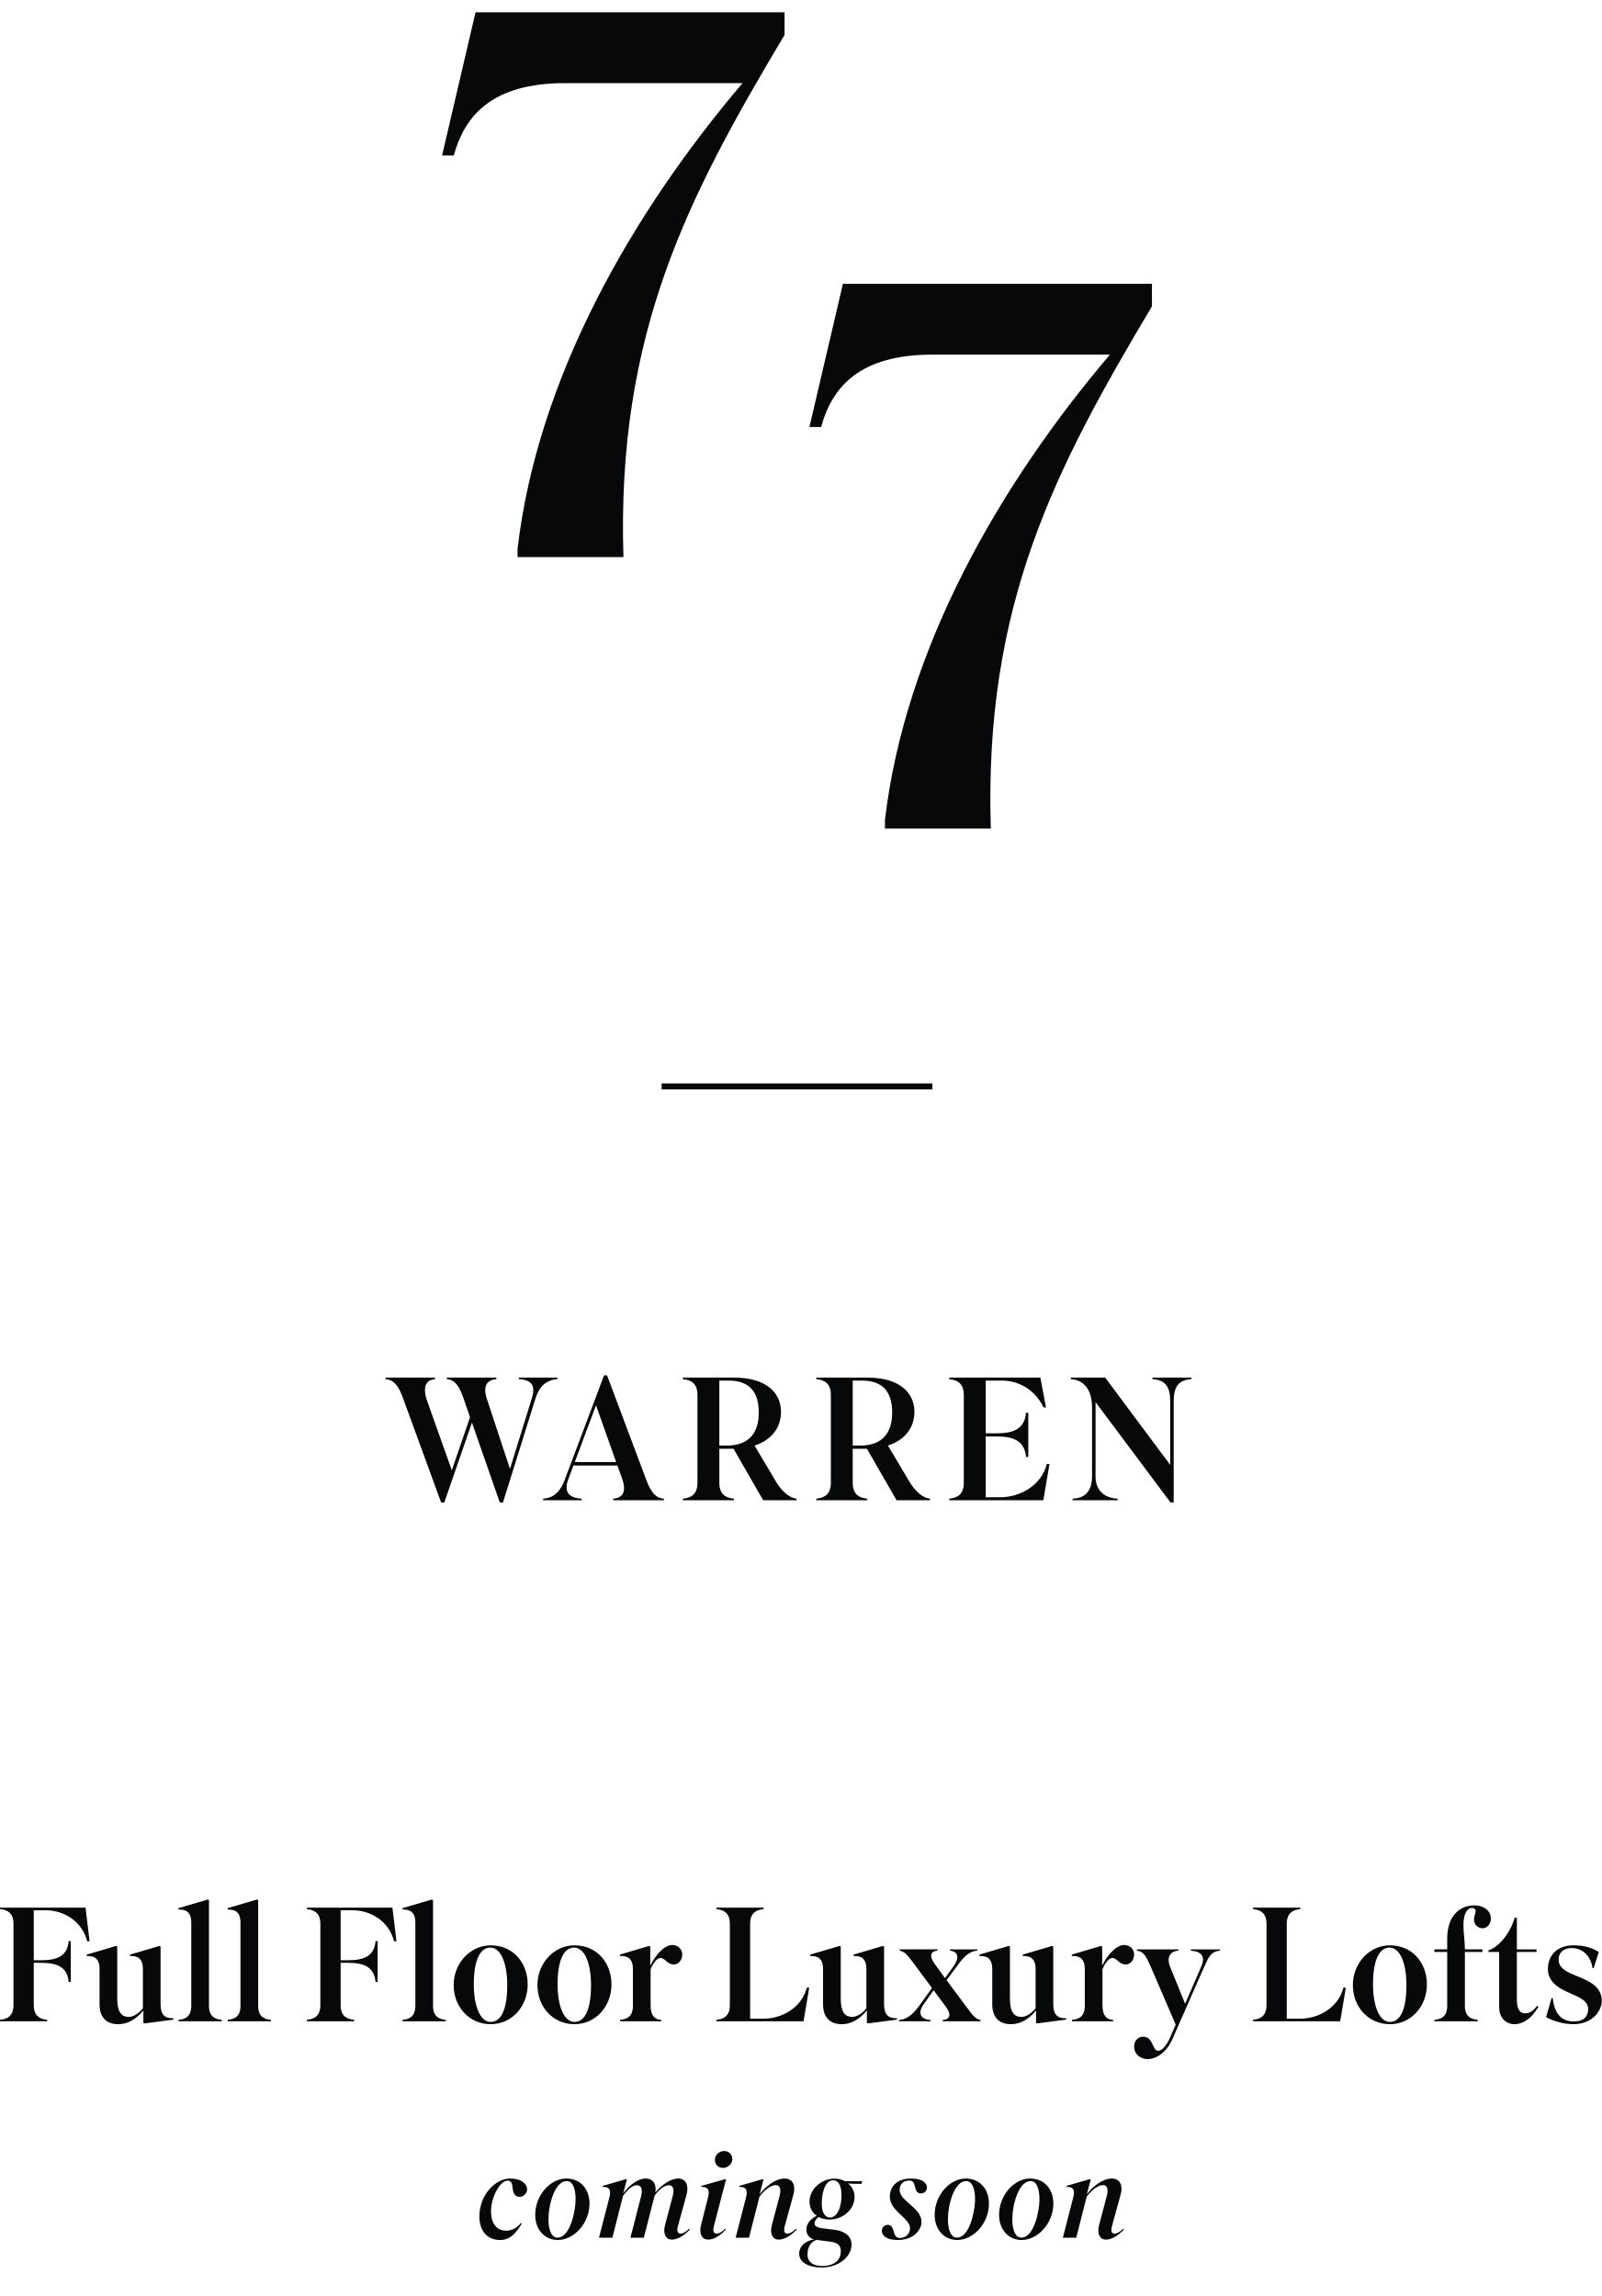
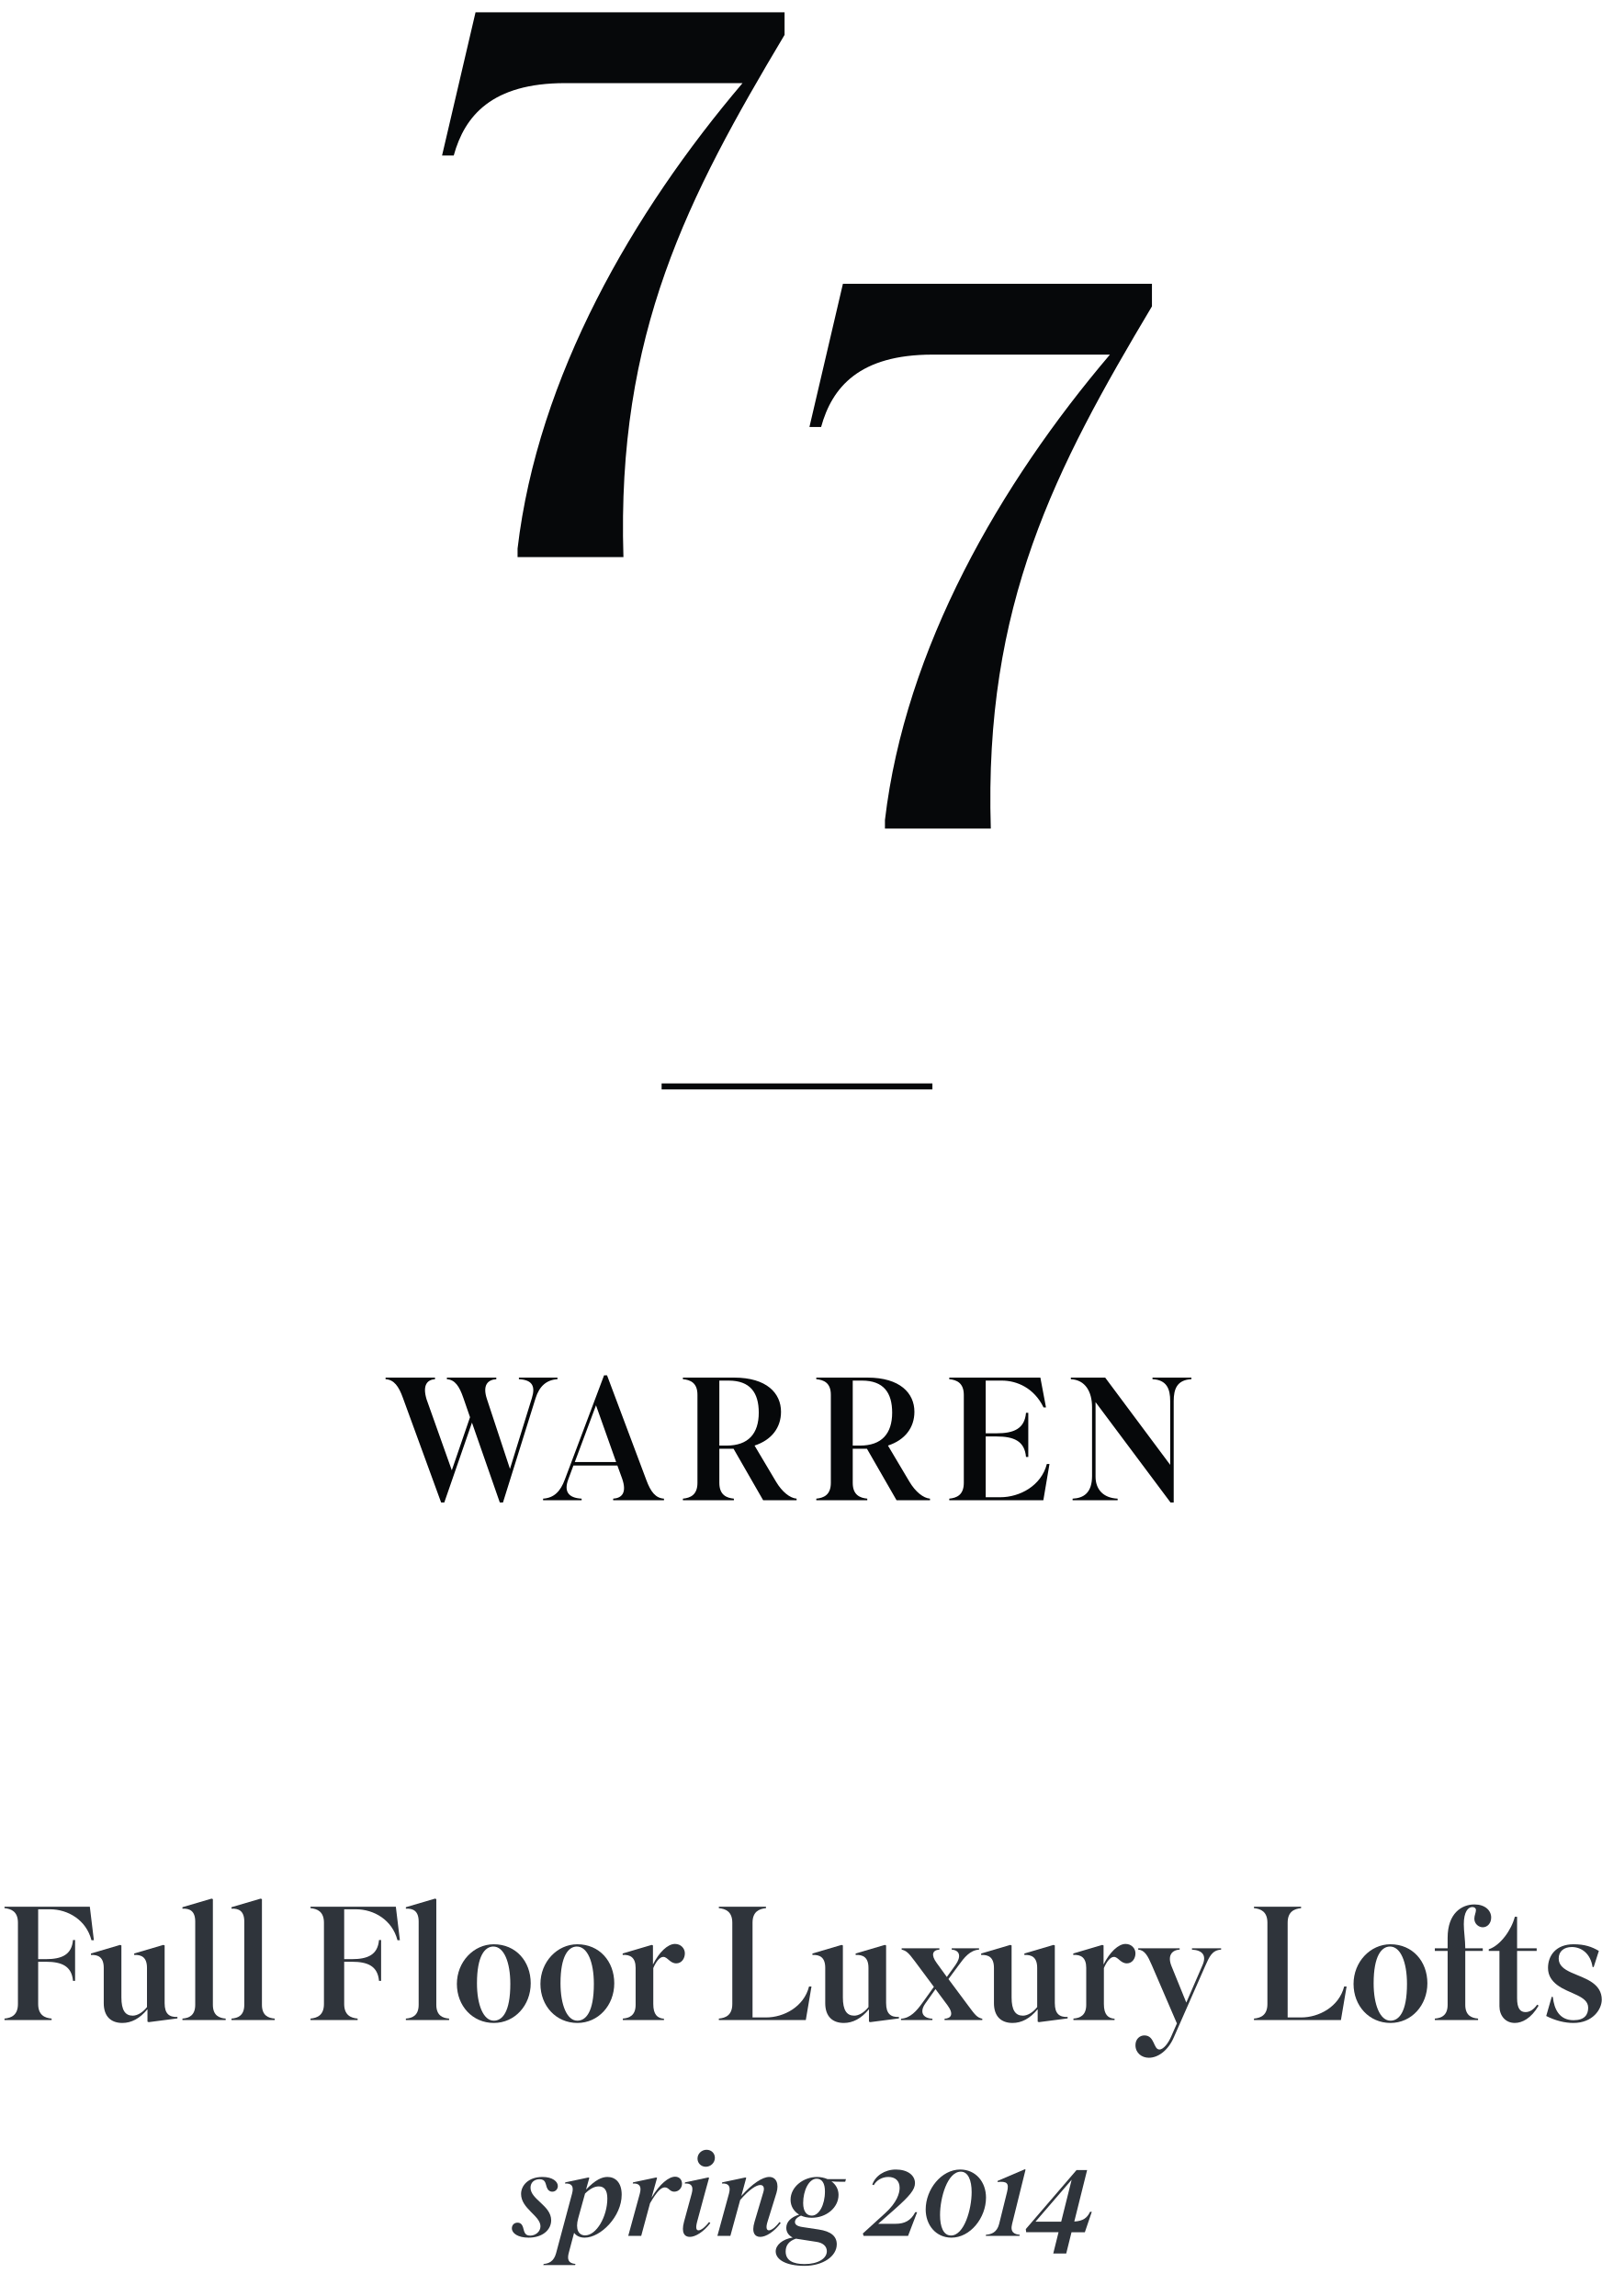
<svg xmlns="http://www.w3.org/2000/svg" version="1.1" id="Layer_1" x="0px" y="0px" width="279px" height="400px" viewBox="0 0 279 400" enable-background="new 0 0 279 400" xml:space="preserve">
  <g>
-     <g>
-       <path fill="#06080A" d="M0,352.138v-0.255c1.188-0.114,2.347-0.593,2.347-2.545v-14.194c0-1.951-1.159-2.432-2.347-2.545v-0.255    h14.9l0.707,5.853h-0.424c-0.905-3.534-4.1-5.4-7.238-5.4H5.881v8.708H7.21c2.8,0,4.525-0.763,4.751-3.337h0.367v7.126H11.96    c-0.226-2.574-1.951-3.337-4.751-3.337H5.881v7.38c0,1.952,1.159,2.432,2.347,2.545v0.255H0z" />
-       <path fill="#06080A" d="M27.969,349.197c0,1.866,0.82,2.46,2.234,2.404v0.254l-5.005,0.651l-0.226-0.085v-2.177    c-1.329,1.64-2.827,2.403-4.382,2.403c-2.008,0-3.252-1.159-3.252-3.449v-6.164c0-1.866-0.962-2.318-2.233-2.262v-0.255    l5.089-1.498l0.226,0.084v9.077c0,2.262,0.678,3.195,1.979,3.195c0.792,0,1.725-0.537,2.488-1.498v-6.844    c0-1.866-0.962-2.318-2.233-2.262v-0.255l5.089-1.498l0.226,0.084V349.197z" />
-       <path fill="#06080A" d="M36.173,330.931l0.226,0.085v18.464c0,1.866,1.103,2.318,2.234,2.403v0.255h-7.549v-0.255    c1.13-0.085,2.233-0.537,2.233-2.403v-14.534c0-1.866-0.962-2.318-2.233-2.262v-0.255L36.173,330.931z" />
-       <path fill="#06080A" d="M44.742,330.931l0.226,0.085v18.464c0,1.866,1.103,2.318,2.234,2.403v0.255h-7.549v-0.255    c1.13-0.085,2.233-0.537,2.233-2.403v-14.534c0-1.866-0.962-2.318-2.233-2.262v-0.255L44.742,330.931z" />
-       <path fill="#06080A" d="M53.453,352.138v-0.255c1.188-0.114,2.347-0.593,2.347-2.545v-14.194c0-1.951-1.159-2.432-2.347-2.545    v-0.255h14.9l0.707,5.853h-0.424c-0.905-3.534-4.1-5.4-7.238-5.4h-2.064v8.708h1.329c2.8,0,4.525-0.763,4.751-3.337h0.367v7.126    h-0.367c-0.226-2.574-1.951-3.337-4.751-3.337h-1.329v7.38c0,1.952,1.159,2.432,2.347,2.545v0.255H53.453z" />
-       <path fill="#06080A" d="M75.201,330.931l0.226,0.085v18.464c0,1.866,1.103,2.318,2.234,2.403v0.255h-7.549v-0.255    c1.13-0.085,2.233-0.537,2.233-2.403v-14.534c0-1.866-0.962-2.318-2.233-2.262v-0.255L75.201,330.931z" />
-       <path fill="#06080A" d="M79.02,345.833c0-3.845,2.912-6.927,6.447-6.927c3.845,0,6.447,2.969,6.447,6.814    c0,3.845-2.77,6.927-6.447,6.927C81.763,352.646,79.02,349.678,79.02,345.833z M85.467,352.251c1.471,0,2.885-1.47,2.885-6.418    c0-3.845-1.131-6.56-2.997-6.532c-1.442,0.029-2.827,1.611-2.827,6.418C82.527,349.508,83.657,352.251,85.467,352.251z" />
-       <path fill="#06080A" d="M93.614,345.833c0-3.845,2.912-6.927,6.447-6.927c3.845,0,6.447,2.969,6.447,6.814    c0,3.845-2.77,6.927-6.447,6.927C96.356,352.646,93.614,349.678,93.614,345.833z M100.06,352.251c1.471,0,2.885-1.47,2.885-6.418    c0-3.845-1.131-6.56-2.997-6.532c-1.442,0.029-2.827,1.611-2.827,6.418C97.12,349.508,98.251,352.251,100.06,352.251z" />
-       <path fill="#06080A" d="M113.043,339.019l0.226,0.084v3.337c1.074-2.149,2.573-3.591,3.845-3.591c1.046,0,1.725,0.792,1.725,1.64    c0,0.904-0.566,1.753-1.499,1.753c-1.103,0-1.526-1.131-2.262-1.131c-0.622,0-1.273,0.819-1.753,1.951v6.277    c0,1.867,0.736,2.489,1.866,2.574v0.226h-7.181v-0.255c1.13-0.085,2.233-0.537,2.233-2.403v-6.448c0-1.81-0.933-2.347-2.262-2.262    v-0.255L113.043,339.019z" />
-       <path fill="#06080A" d="M133.008,332.345v0.255c-1.188,0.114-2.347,0.594-2.347,2.545v16.541h2.347    c3.138,0,6.616-1.867,7.521-5.401h0.423l-0.989,5.853H124.78v-0.255c1.188-0.114,2.347-0.593,2.347-2.545v-14.194    c0-1.951-1.159-2.432-2.347-2.545v-0.255H133.008z" />
-       <path fill="#06080A" d="M153.992,349.197c0,1.866,0.82,2.46,2.234,2.404v0.254l-5.005,0.651l-0.226-0.085v-2.177    c-1.329,1.64-2.827,2.403-4.382,2.403c-2.008,0-3.252-1.159-3.252-3.449v-6.164c0-1.866-0.962-2.318-2.233-2.262v-0.255    l5.089-1.498l0.226,0.084v9.077c0,2.262,0.678,3.195,1.979,3.195c0.792,0,1.725-0.537,2.488-1.498v-6.844    c0-1.866-0.962-2.318-2.233-2.262v-0.255l5.089-1.498l0.226,0.084V349.197z" />
-       <path fill="#06080A" d="M164.599,344.616l1.527-2.121c1.018-1.441,0.763-2.544-0.678-2.658v-0.226h4.778v0.226    c-1.584,0.114-2.574,1.357-3.592,2.771l-1.752,2.375l3.449,4.637c1.215,1.64,1.526,2.064,2.46,2.29v0.226h-6.589v-0.226    c1.075-0.057,1.697-0.736,0.537-2.319l-2.121-2.856l-1.781,2.516c-0.962,1.357-0.593,2.545,1.244,2.659v0.226h-5.485v-0.226    c1.64-0.114,2.715-1.357,3.733-2.771l2.007-2.8l-3.364-4.524c-1.131-1.527-1.499-1.781-2.262-1.979v-0.226h6.588v0.226    c-1.216,0.085-1.499,0.933-0.481,2.319L164.599,344.616z" />
-       <path fill="#06080A" d="M183.462,349.197c0,1.866,0.82,2.46,2.234,2.404v0.254l-5.005,0.651l-0.226-0.085v-2.177    c-1.329,1.64-2.827,2.403-4.382,2.403c-2.008,0-3.252-1.159-3.252-3.449v-6.164c0-1.866-0.962-2.318-2.233-2.262v-0.255    l5.089-1.498l0.226,0.084v9.077c0,2.262,0.678,3.195,1.979,3.195c0.792,0,1.725-0.537,2.488-1.498v-6.844    c0-1.866-0.962-2.318-2.233-2.262v-0.255l5.089-1.498l0.226,0.084V349.197z" />
-       <path fill="#06080A" d="M191.751,339.019l0.226,0.084v3.337c1.074-2.149,2.573-3.591,3.845-3.591c1.046,0,1.725,0.792,1.725,1.64    c0,0.904-0.566,1.753-1.499,1.753c-1.103,0-1.526-1.131-2.262-1.131c-0.622,0-1.273,0.819-1.753,1.951v6.277    c0,1.867,0.736,2.489,1.866,2.574v0.226h-7.181v-0.255c1.13-0.085,2.233-0.537,2.233-2.403v-6.448c0-1.81-0.933-2.347-2.262-2.262    v-0.255L191.751,339.019z" />
-       <path fill="#06080A" d="M204.222,355.22c-0.989,2.262-2.743,3.506-4.326,3.506c-1.244,0-2.347-0.82-2.347-2.205    c0-1.074,0.763-1.696,1.555-1.696c1.838,0,1.556,2.459,2.63,2.459c0.707,0,1.555-1.103,2.064-2.29l0.989-2.262l-4.382-10.178    c-0.707-1.641-1.244-2.63-2.375-2.715v-0.226h7.238v0.226c-1.442,0.085-2.149,1.131-1.414,2.912l2.573,6.334l2.856-6.589    c0.678-1.611,0.029-2.544-1.866-2.658v-0.226h5.089v0.226c-1.584,0.114-2.036,1.188-2.799,2.912L204.222,355.22z" />
-       <path fill="#06080A" d="M226.479,332.345v0.255c-1.188,0.114-2.347,0.594-2.347,2.545v16.541h2.347    c3.138,0,6.616-1.867,7.522-5.401h0.424l-0.989,5.853h-15.184v-0.255c1.188-0.114,2.347-0.593,2.347-2.545v-14.194    c0-1.951-1.159-2.432-2.347-2.545v-0.255H226.479z" />
-       <path fill="#06080A" d="M235.645,345.833c0-3.845,2.912-6.927,6.447-6.927c3.845,0,6.447,2.969,6.447,6.814    c0,3.845-2.77,6.927-6.447,6.927C238.388,352.646,235.645,349.678,235.645,345.833z M242.092,352.251    c1.471,0,2.885-1.47,2.885-6.418c0-3.845-1.131-6.56-2.997-6.532c-1.442,0.029-2.827,1.611-2.827,6.418    C239.152,349.508,240.282,352.251,242.092,352.251z" />
-       <path fill="#06080A" d="M259.683,334.239c0,0.99-0.651,1.697-1.47,1.697c-0.678,0-1.47-0.566-1.47-1.499    c0-0.566,0.282-1.075,0.282-1.499c0-0.34-0.282-0.537-0.622-0.537c-0.763,0-1.499,0.848-1.499,2.997    c0,1.244,0.255,2.827,0.255,4.156v0.056h3.054v0.452h-3.054v9.416c0,1.866,1.103,2.318,2.233,2.403v0.255h-7.549v-0.255    c1.131-0.085,2.234-0.537,2.234-2.403v-9.416h-2.234v-0.452h2.234v-1.838c0-4.297,2.46-5.825,4.693-5.825    C258.58,331.949,259.683,332.967,259.683,334.239z" />
-       <path fill="#06080A" d="M264.21,340.064v8.256c0,1.782,0.537,2.432,1.47,2.432c0.678,0,1.385-0.367,2.036-1.3l0.255,0.17    c-1.301,2.233-2.884,3.025-4.156,3.025c-1.668,0-2.686-1.3-2.686-2.912v-9.67h-1.866v-0.282c2.036-0.651,3.986-3.422,4.552-5.684    h0.396v5.514h3.421v0.452H264.21z" />
-       <path fill="#06080A" d="M276.625,349.989c0-2.121-3.365-2.403-5.429-3.986c-0.877-0.679-1.584-1.584-1.584-2.97    c0-2.092,1.329-4.128,4.467-4.128c1.923,0,3.167,0.425,4.411,1.159l-0.904,2.827l-0.198-0.028c-0.34-2.29-1.895-3.478-3.619-3.478    c-1.357,0-2.29,0.734-2.29,2.007c0,2.432,3.76,2.63,5.966,4.27c0.877,0.651,1.556,1.555,1.556,2.912    c0,1.696-1.584,4.071-4.948,4.071c-1.499,0-3.139-0.396-4.751-1.215l0.962-3.365l0.197,0.056c0.226,2.121,1.131,4.043,3.619,4.043    C276.03,352.166,276.625,351.176,276.625,349.989z" />
-       <path fill="#06080A" d="M85.525,385.274c0,1.979,0.901,3.343,2.639,3.343c0.835,0,1.802-0.352,2.573-1.342l0.154,0.088    c-1.078,1.87-2.178,2.882-3.761,2.882c-2.354,0-3.628-1.693-3.628-4.091c0-3.848,2.858-6.621,5.344-6.621    c2.111,0,2.969,1.078,2.969,1.847c0,0.749-0.637,1.342-1.297,1.342s-1.012-0.44-1.144-0.99c-0.198-0.813,0-1.825-0.99-1.825    C87.174,379.907,85.525,382.657,85.525,385.274z" />
-       <path fill="#06080A" d="M93.224,385.889c0-3.496,2.662-6.357,5.41-6.357c2.463,0,4.047,1.847,4.047,4.356    c0,3.474-2.727,6.356-5.521,6.356C94.851,390.244,93.224,388.397,93.224,385.889z M97.095,389.826    c2.287,0,3.167-4.816,3.167-6.641c0-1.892-0.505-3.212-1.54-3.212c-2.09,0-3.189,4.135-3.189,6.643    C95.534,388.463,96.039,389.826,97.095,389.826z" />
-       <path fill="#06080A" d="M104.333,389.848l1.825-7.082c0.065-0.242,0.11-0.506,0.11-0.725c0.021-0.858-0.528-1.078-1.32-1.034    l0.043-0.197l4.047-1.166l0.154,0.065l-0.637,2.42c0.989-1.365,2.506-2.596,3.914-2.596c1.386,0,1.914,1.101,1.672,2.442    c1.078-1.298,2.618-2.442,4.004-2.442c1.385,0,1.847,1.277,1.451,2.772l-1.539,5.608c-0.242,0.902,0.131,1.232,0.44,1.232    c0.373,0,0.857-0.198,1.539-0.857l0.133,0.131c-1.21,1.254-2.266,1.759-3.167,1.759c-0.99,0-1.584-0.968-1.166-2.529l1.32-4.992    c0.308-1.189,0.153-1.958-0.66-1.958c-0.725,0-1.628,0.681-2.463,1.782l-1.891,7.367h-2.331l1.847-7.191    c0.308-1.21,0.132-1.958-0.813-1.958c-0.616,0-1.518,0.726-2.332,1.87l-1.847,7.279H104.333z" />
-       <path fill="#06080A" d="M124.328,387.913c-0.241,0.902,0.133,1.232,0.462,1.232c0.374,0,0.857-0.198,1.518-0.857l0.131,0.131    c-1.187,1.254-2.221,1.759-3.122,1.759c-0.99,0-1.606-0.968-1.21-2.529l1.232-4.883c0.066-0.242,0.109-0.506,0.109-0.725    c0.023-0.858-0.528-1.078-1.32-1.034l0.045-0.197l4.135-1.166l0.153,0.065l-0.681,2.596L124.328,387.913z M126.132,374.738    c0.813,0,1.429,0.616,1.429,1.408c0,0.836-0.792,1.54-1.628,1.54c-0.88,0-1.408-0.616-1.408-1.452    C124.526,375.42,125.296,374.738,126.132,374.738z" />
-       <path fill="#06080A" d="M128.133,389.848l1.826-7.082c0.066-0.242,0.109-0.506,0.109-0.725c0.023-0.858-0.528-1.078-1.32-1.034    l0.045-0.197l4.047-1.166l0.153,0.065l-0.681,2.551c1.099-1.408,2.793-2.727,4.332-2.727c1.496,0,1.979,1.277,1.562,2.772    l-1.541,5.608c-0.241,0.902,0.11,1.232,0.44,1.232c0.374,0,0.858-0.198,1.541-0.857l0.131,0.131    c-1.209,1.254-2.265,1.759-3.167,1.759c-0.989,0-1.584-0.968-1.165-2.529l1.32-4.992c0.33-1.189,0.154-1.98-0.66-1.98    c-0.792,0-1.847,0.77-2.815,2.002l-1.825,7.17H128.133z" />
-       <path fill="#06080A" d="M150.085,380.457h-0.902c-0.505,0-1.011-0.022-1.451-0.066c0.681,0.572,1.121,1.386,1.121,2.331    c0,2.177-2.001,3.959-4.376,3.959c-0.704,0-1.342-0.153-1.87-0.44c-0.593,0.417-0.726,0.836-0.726,1.1    c0,0.506,0.44,0.748,1.518,0.88l1.825,0.22c2.199,0.264,3.102,1.342,3.102,2.574c0,2.242-2.353,4.024-5.213,4.024    c-2.353,0-3.913-0.945-3.913-2.398c0-1.408,1.253-2.33,2.594-2.485c-0.857-0.242-1.341-0.88-1.341-1.738    c0-1.011,0.725-1.869,1.803-2.397c-0.792-0.549-1.254-1.429-1.254-2.463c0-2.155,2.046-4.003,4.333-4.003    c0.681,0,1.342,0.153,1.847,0.44h2.991L150.085,380.457z M142.233,390.223c-0.747,0.264-1.584,0.945-1.584,2.551    c0,0.968,0.573,2.001,2.639,2.001c1.386,0,3.167-0.572,3.167-2.617c0-1.013-0.637-1.453-1.737-1.606L142.233,390.223z     M143.135,383.888c0,1.737,0.681,2.441,1.43,2.441c0.901,0,2.001-1.078,2.001-3.959c0-1.803-0.66-2.529-1.43-2.529    C143.487,379.842,143.135,382.59,143.135,383.888z" />
-       <path fill="#06080A" d="M153.607,388.661c0-0.594,0.418-1.056,1.012-1.056c0.55,0,0.792,0.373,0.945,0.813    c0.221,0.661,0.286,1.474,1.189,1.474c0.968,0,1.759-0.725,1.759-1.693c0-1.782-3.519-2.991-3.519-5.477    c0-1.958,1.429-3.19,3.672-3.19c2.31,0,2.793,0.99,2.793,1.562c0,0.594-0.461,1.034-1.056,1.034c-0.549,0-0.792-0.352-0.923-0.77    c-0.221-0.637-0.198-1.474-1.078-1.474c-0.88,0-1.694,0.44-1.694,1.65c0,1.979,3.805,3.058,3.805,5.586    c0,1.276-1.297,3.123-4.091,3.123C154.091,390.244,153.607,389.255,153.607,388.661z" />
-       <path fill="#06080A" d="M162.802,385.889c0-3.496,2.661-6.357,5.41-6.357c2.463,0,4.047,1.847,4.047,4.356    c0,3.474-2.727,6.356-5.52,6.356C164.429,390.244,162.802,388.397,162.802,385.889z M166.672,389.826    c2.287,0,3.167-4.816,3.167-6.641c0-1.892-0.506-3.212-1.54-3.212c-2.089,0-3.19,4.135-3.19,6.643    C165.11,388.463,165.617,389.826,166.672,389.826z" />
-       <path fill="#06080A" d="M174.02,385.889c0-3.496,2.662-6.357,5.41-6.357c2.463,0,4.047,1.847,4.047,4.356    c0,3.474-2.727,6.356-5.521,6.356C175.648,390.244,174.02,388.397,174.02,385.889z M177.891,389.826    c2.287,0,3.167-4.816,3.167-6.641c0-1.892-0.505-3.212-1.54-3.212c-2.09,0-3.189,4.135-3.189,6.643    C176.33,388.463,176.836,389.826,177.891,389.826z" />
-       <path fill="#06080A" d="M185.13,389.848l1.825-7.082c0.065-0.242,0.11-0.506,0.11-0.725c0.021-0.858-0.528-1.078-1.32-1.034    l0.043-0.197l4.047-1.166l0.154,0.065l-0.682,2.551c1.101-1.408,2.794-2.727,4.333-2.727c1.496,0,1.979,1.277,1.561,2.772    l-1.539,5.608c-0.242,0.902,0.109,1.232,0.44,1.232c0.373,0,0.857-0.198,1.539-0.857l0.133,0.131    c-1.21,1.254-2.266,1.759-3.167,1.759c-0.99,0-1.584-0.968-1.166-2.529l1.32-4.992c0.329-1.189,0.153-1.98-0.66-1.98    c-0.792,0-1.847,0.77-2.815,2.002l-1.826,7.17H185.13z" />
-     </g>
+     <path fill="#2F343B" d="M0.783,351.922v-0.254c1.185-0.113,2.341-0.593,2.341-2.539v-14.159c0-1.946-1.157-2.425-2.341-2.539   v-0.254h14.863l0.705,5.839h-0.423c-0.903-3.526-4.09-5.387-7.22-5.387H6.649v8.686h1.326c2.793,0,4.513-0.762,4.738-3.327h0.367   v7.107h-0.367c-0.226-2.566-1.946-3.327-4.738-3.327H6.649v7.361c0,1.946,1.157,2.426,2.341,2.539v0.254H0.783z" />
+     <path fill="#2F343B" d="M28.676,348.989c0,1.861,0.818,2.453,2.228,2.397v0.255l-4.992,0.648l-0.226-0.085v-2.171   c-1.326,1.636-2.82,2.398-4.371,2.398c-2.003,0-3.244-1.157-3.244-3.441v-6.149c0-1.861-0.959-2.313-2.228-2.257v-0.254   l5.077-1.495l0.225,0.085v9.053c0,2.256,0.677,3.187,1.975,3.187c0.789,0,1.721-0.535,2.482-1.495v-6.825   c0-1.861-0.959-2.313-2.228-2.257v-0.254l5.077-1.495l0.225,0.085V348.989z" />
+     <path fill="#2F343B" d="M36.854,330.77l0.226,0.085v18.417c0,1.861,1.1,2.313,2.228,2.398v0.254h-7.531v-0.254   c1.128-0.085,2.228-0.536,2.228-2.398v-14.497c0-1.861-0.959-2.313-2.228-2.256v-0.255L36.854,330.77z" />
+     <path fill="#2F343B" d="M45.399,330.77l0.226,0.085v18.417c0,1.861,1.1,2.313,2.228,2.398v0.254h-7.531v-0.254   c1.128-0.085,2.228-0.536,2.228-2.398v-14.497c0-1.861-0.959-2.313-2.228-2.256v-0.255L45.399,330.77z" />
+     <path fill="#2F343B" d="M54.085,351.922v-0.254c1.185-0.113,2.341-0.593,2.341-2.539v-14.159c0-1.946-1.157-2.425-2.341-2.539   v-0.254h14.863l0.705,5.839h-0.423c-0.903-3.526-4.09-5.387-7.22-5.387h-2.059v8.686h1.326c2.793,0,4.513-0.762,4.738-3.327h0.367   v7.107h-0.367c-0.226-2.566-1.946-3.327-4.738-3.327h-1.326v7.361c0,1.946,1.157,2.426,2.341,2.539v0.254H54.085z" />
+     <path fill="#2F343B" d="M75.773,330.77l0.226,0.085v18.417c0,1.861,1.1,2.313,2.228,2.398v0.254h-7.531v-0.254   c1.128-0.085,2.228-0.536,2.228-2.398v-14.497c0-1.861-0.959-2.313-2.228-2.256v-0.255L75.773,330.77z" />
+     <path fill="#2F343B" d="M79.581,345.633c0-3.835,2.905-6.91,6.43-6.91c3.836,0,6.43,2.962,6.43,6.798s-2.764,6.91-6.43,6.91   C82.316,352.43,79.581,349.468,79.581,345.633z M86.011,352.035c1.466,0,2.877-1.466,2.877-6.402c0-3.835-1.128-6.543-2.989-6.515   c-1.438,0.028-2.82,1.608-2.82,6.402C83.078,349.299,84.206,352.035,86.011,352.035z" />
+     <path fill="#2F343B" d="M94.133,345.633c0-3.835,2.905-6.91,6.43-6.91c3.836,0,6.43,2.962,6.43,6.798s-2.764,6.91-6.43,6.91   C96.869,352.43,94.133,349.468,94.133,345.633z M100.563,352.035c1.466,0,2.877-1.466,2.877-6.402c0-3.835-1.128-6.543-2.99-6.515   c-1.438,0.028-2.82,1.608-2.82,6.402C97.631,349.299,98.758,352.035,100.563,352.035z" />
+     <path fill="#2F343B" d="M113.509,338.835l0.225,0.085v3.327c1.072-2.143,2.567-3.582,3.836-3.582c1.043,0,1.72,0.79,1.72,1.636   c0,0.902-0.564,1.749-1.495,1.749c-1.1,0-1.523-1.128-2.256-1.128c-0.62,0-1.269,0.818-1.749,1.946v6.261   c0,1.861,0.733,2.482,1.861,2.567v0.225h-7.164v-0.254c1.128-0.085,2.228-0.536,2.228-2.398v-6.43c0-1.805-0.931-2.341-2.256-2.257   v-0.254L113.509,338.835z" />
+     <path fill="#2F343B" d="M133.42,332.179v0.254c-1.185,0.114-2.341,0.593-2.341,2.539v16.499h2.341c3.131,0,6.599-1.861,7.501-5.386   h0.424l-0.987,5.838h-15.146v-0.254c1.185-0.113,2.341-0.593,2.341-2.539v-14.159c0-1.946-1.157-2.425-2.341-2.539v-0.254H133.42z" />
+     <path fill="#2F343B" d="M154.346,348.989c0,1.861,0.818,2.453,2.228,2.397v0.255l-4.992,0.648l-0.225-0.085v-2.171   c-1.326,1.636-2.82,2.398-4.372,2.398c-2.002,0-3.244-1.157-3.244-3.441v-6.149c0-1.861-0.959-2.313-2.228-2.257v-0.254   l5.076-1.495l0.226,0.085v9.053c0,2.256,0.676,3.187,1.974,3.187c0.79,0,1.721-0.535,2.482-1.495v-6.825   c0-1.861-0.959-2.313-2.229-2.257v-0.254l5.077-1.495l0.225,0.085V348.989z" />
+     <path fill="#2F343B" d="M164.922,344.42l1.523-2.116c1.015-1.438,0.761-2.538-0.677-2.651v-0.225h4.766v0.225   c-1.58,0.114-2.567,1.354-3.582,2.764l-1.749,2.37l3.441,4.625c1.212,1.636,1.523,2.059,2.454,2.285v0.225h-6.572v-0.225   c1.073-0.056,1.692-0.733,0.536-2.313l-2.115-2.848l-1.777,2.51c-0.959,1.353-0.593,2.539,1.241,2.651v0.225h-5.471v-0.225   c1.636-0.113,2.708-1.354,3.723-2.764l2.002-2.792l-3.356-4.513c-1.129-1.523-1.495-1.777-2.257-1.975v-0.225h6.571v0.225   c-1.212,0.086-1.494,0.931-0.479,2.313L164.922,344.42z" />
+     <path fill="#2F343B" d="M183.733,348.989c0,1.861,0.818,2.453,2.228,2.397v0.255l-4.992,0.648l-0.225-0.085v-2.171   c-1.326,1.636-2.82,2.398-4.372,2.398c-2.002,0-3.244-1.157-3.244-3.441v-6.149c0-1.861-0.959-2.313-2.228-2.257v-0.254   l5.076-1.495l0.226,0.085v9.053c0,2.256,0.676,3.187,1.974,3.187c0.79,0,1.721-0.535,2.482-1.495v-6.825   c0-1.861-0.959-2.313-2.229-2.257v-0.254l5.077-1.495l0.225,0.085V348.989z" />
+     <path fill="#2F343B" d="M191.995,338.835l0.226,0.085v3.327c1.072-2.143,2.566-3.582,3.835-3.582c1.043,0,1.721,0.79,1.721,1.636   c0,0.902-0.564,1.749-1.495,1.749c-1.1,0-1.523-1.128-2.256-1.128c-0.621,0-1.27,0.818-1.749,1.946v6.261   c0,1.861,0.733,2.482,1.861,2.567v0.225h-7.164v-0.254c1.128-0.085,2.228-0.536,2.228-2.398v-6.43c0-1.805-0.931-2.341-2.256-2.257   v-0.254L191.995,338.835z" />
+     <path fill="#2F343B" d="M204.432,354.996c-0.987,2.257-2.736,3.497-4.315,3.497c-1.241,0-2.341-0.818-2.341-2.199   c0-1.072,0.762-1.692,1.551-1.692c1.833,0,1.551,2.454,2.623,2.454c0.705,0,1.551-1.101,2.059-2.285l0.987-2.256l-4.371-10.154   c-0.705-1.635-1.242-2.622-2.369-2.708v-0.225h7.22v0.225c-1.439,0.086-2.143,1.129-1.411,2.906l2.567,6.318l2.848-6.572   c0.677-1.607,0.028-2.538-1.861-2.651v-0.225h5.077v0.225c-1.58,0.114-2.03,1.185-2.792,2.906L204.432,354.996z" />
+     <path fill="#2F343B" d="M226.627,332.179v0.254c-1.185,0.114-2.341,0.593-2.341,2.539v16.499h2.341c3.13,0,6.599-1.861,7.502-5.386   h0.424l-0.987,5.838H218.42v-0.254c1.184-0.113,2.34-0.593,2.34-2.539v-14.159c0-1.946-1.156-2.425-2.34-2.539v-0.254H226.627z" />
+     <path fill="#2F343B" d="M235.764,345.633c0-3.835,2.905-6.91,6.43-6.91c3.835,0,6.43,2.962,6.43,6.798s-2.764,6.91-6.43,6.91   C238.5,352.43,235.764,349.468,235.764,345.633z M242.195,352.035c1.467,0,2.877-1.466,2.877-6.402   c0-3.835-1.128-6.543-2.989-6.515c-1.439,0.028-2.82,1.608-2.82,6.402C239.262,349.299,240.39,352.035,242.195,352.035z" />
+     <path fill="#2F343B" d="M259.736,334.069c0,0.987-0.648,1.692-1.466,1.692c-0.677,0-1.467-0.564-1.467-1.495   c0-0.563,0.282-1.072,0.282-1.494c0-0.339-0.282-0.536-0.62-0.536c-0.762,0-1.495,0.846-1.495,2.989   c0,1.242,0.254,2.821,0.254,4.146v0.056h3.047v0.452h-3.047v9.391c0,1.861,1.101,2.313,2.229,2.398v0.254h-7.53v-0.254   c1.128-0.085,2.228-0.536,2.228-2.398v-9.391h-2.228v-0.452h2.228v-1.833c0-4.287,2.454-5.81,4.682-5.81   C258.636,331.785,259.736,332.8,259.736,334.069z" />
+     <path fill="#2F343B" d="M264.25,339.879v8.235c0,1.777,0.535,2.425,1.466,2.425c0.677,0,1.382-0.366,2.03-1.297l0.255,0.169   c-1.298,2.229-2.877,3.018-4.146,3.018c-1.664,0-2.679-1.298-2.679-2.906v-9.645h-1.861v-0.283c2.03-0.648,3.977-3.412,4.541-5.669   h0.395v5.5h3.412v0.452H264.25z" />
+     <path fill="#2F343B" d="M276.631,349.779c0-2.116-3.357-2.398-5.415-3.977c-0.874-0.677-1.58-1.58-1.58-2.961   c0-2.087,1.326-4.118,4.456-4.118c1.918,0,3.159,0.424,4.4,1.157l-0.903,2.82l-0.197-0.028c-0.339-2.285-1.89-3.469-3.61-3.469   c-1.354,0-2.285,0.733-2.285,2.002c0,2.426,3.751,2.623,5.951,4.259c0.874,0.649,1.551,1.551,1.551,2.905   c0,1.692-1.58,4.062-4.936,4.062c-1.495,0-3.13-0.395-4.738-1.213l0.959-3.357l0.197,0.057c0.225,2.115,1.128,4.033,3.61,4.033   C276.038,351.95,276.631,350.963,276.631,349.779z" />
+     <path fill="#2F343B" d="M89.16,388.21c0-0.548,0.373-0.987,0.987-0.987c0.504,0,0.789,0.307,0.943,0.768   c0.22,0.635,0.198,1.491,1.25,1.491c0.921,0,1.799-0.68,1.799-1.623c0-1.842-3.378-3.071-3.378-5.638   c0-1.469,1.272-2.961,3.729-2.961c1.776,0,2.676,0.812,2.676,1.58c0,0.527-0.395,0.987-0.965,0.987c-0.46,0-0.79-0.285-0.965-0.767   c-0.22-0.614-0.197-1.404-1.25-1.404c-0.921,0-1.579,0.57-1.579,1.47c0,2.062,3.597,3.115,3.597,5.68   c0,1.646-1.47,3.027-3.926,3.027C90.234,389.833,89.16,389.087,89.16,388.21z" />
+     <path fill="#2F343B" d="M100.171,394.615h-5.55l0.088-0.197c0.855-0.066,1.755-0.417,2.149-1.864l2.786-10.397   c0.351-1.294-0.088-1.821-1.228-1.755l0.044-0.198l4.036-0.855l0.153,0.065l-0.57,2.04c1.645-1.711,2.764-2.194,3.729-2.194   c1.36,0,2.478,0.943,2.478,3.093c0,3.795-3.663,7.48-6.448,7.48c-0.9,0-1.47-0.351-1.843-0.834l-0.943,3.554   c-0.241,0.987-0.132,1.755,1.184,1.864L100.171,394.615z M105.787,383.011c0-1.491-0.57-2.105-1.492-2.105   c-0.724,0-1.492,0.373-2.391,1.25l-1.184,4.277c-0.548,1.953,0.066,2.983,1.162,3.006   C103.878,389.482,105.787,386.148,105.787,383.011z" />
+     <path fill="#2F343B" d="M109.428,389.526l2.018-7.37c0.351-1.294-0.088-1.821-1.228-1.755l0.044-0.198l4.036-0.855l0.153,0.065   l-0.965,3.466c1.426-2.435,3.027-3.664,4.102-3.664c0.724,0,1.206,0.505,1.206,1.229c0,0.745-0.57,1.381-1.36,1.381   c-0.79,0-0.943-0.746-1.623-0.746c-0.614,0-1.316,0.57-2.588,2.764l-1.535,5.681H109.428z" />
+     <path fill="#2F343B" d="M120.483,382.156c0.351-1.294-0.066-1.821-1.206-1.755l0.044-0.198l4.036-0.855l0.153,0.065l-0.746,2.699   l-1.338,4.957c-0.285,1.075-0.154,1.492,0.241,1.492c0.417,0,1.119-0.505,1.842-1.448l0.219,0.176   c-1.162,1.536-2.588,2.413-3.575,2.413c-0.9,0-1.535-0.68-1.009-2.633L120.483,382.156z M123.072,374.523   c0.834,0,1.448,0.614,1.448,1.404c0,0.877-0.746,1.557-1.579,1.557s-1.448-0.636-1.448-1.426   C121.492,375.181,122.238,374.523,123.072,374.523z" />
+     <path fill="#2F343B" d="M131.429,387.069l1.535-5.176c0.241-0.79,0-1.229-0.527-1.229c-0.68,0-1.886,0.725-3.51,2.61l-1.711,6.252   h-2.259l2.018-7.37c0.351-1.294-0.088-1.821-1.228-1.755l0.044-0.198l4.036-0.855l0.153,0.065l-0.855,3.159   c1.93-2.171,3.707-3.313,4.87-3.313c1.207,0,1.733,1.185,1.25,2.786l-1.557,5.023c-0.329,1.053-0.153,1.492,0.241,1.492   c0.417,0,1.141-0.505,1.842-1.448l0.219,0.176c-1.162,1.536-2.566,2.413-3.575,2.413   C131.539,389.702,130.837,389.022,131.429,387.069z" />
+     <path fill="#2F343B" d="M140.137,394.747c-3.246,0-5.023-1.097-5.023-2.523c0-1.097,1.184-2.128,2.961-2.412   c-0.768-0.373-1.119-1.009-1.119-1.689c0-1.053,0.834-1.864,2.237-2.303c-0.943-0.57-1.492-1.491-1.492-2.588   c0-2.281,2.281-3.971,4.606-3.971c0.635,0,1.272,0.132,1.821,0.373h3.223l-0.131,0.46h-0.921c-0.504,0-1.031-0.021-1.47-0.065   c0.746,0.548,1.229,1.36,1.229,2.347c0,2.236-2.129,3.992-4.651,3.992c-0.724,0-1.36-0.132-1.886-0.373   c-0.767,0.329-1.053,0.724-1.053,1.118c0,0.373,0.263,0.724,1.338,0.878l2.764,0.417c2.237,0.328,3.18,1.228,3.18,2.588   C145.752,393.08,143.34,394.747,140.137,394.747z M144.02,392.202c0-0.856-0.659-1.449-1.733-1.623l-3.399-0.527   c0,0,0,0-0.241-0.044c-1.272,0.417-1.799,1.207-1.799,2.237c0,1.557,1.272,2.194,3.29,2.194   C142.484,394.44,144.02,393.474,144.02,392.202z M142.243,379.568c-1.36,0-2.347,2.083-2.347,4.233   c0,1.514,0.636,2.194,1.513,2.194c1.25,0,2.281-1.864,2.281-4.211C143.69,380.357,143.186,379.568,142.243,379.568z" />
+     <path fill="#2F343B" d="M150.424,389.526l-0.131-0.417l3.904-3.554c2.04-1.864,2.501-3.443,2.501-4.386   c0-1.25-0.768-1.909-1.974-1.909c-1.119,0-2.084,0.615-2.523,1.426l-0.263-0.087c0.505-1.514,2.15-2.633,4.102-2.633   c2.062,0,3.334,1.009,3.334,2.37c0,1.141-0.921,2.237-3.597,4.606l-2.808,2.478h3.05c1.557,0,2.654-0.57,3.399-2.018h0.329   l-1.58,4.124H150.424z" />
+     <path fill="#2F343B" d="M167.248,377.966c2.698,0,4.497,2.15,4.497,4.892c0,3.531-2.742,6.975-6.011,6.975   c-2.698,0-4.496-2.171-4.496-4.913C161.239,381.41,163.98,377.966,167.248,377.966z M167.358,378.339   c-2.325,0-3.619,4.518-3.619,7.546c0,2.084,0.592,3.575,1.908,3.575c2.281,0,3.597-4.518,3.597-7.567   C169.245,379.853,168.631,378.339,167.358,378.339z" />
+     <path fill="#2F343B" d="M171.746,389.329c0.943-0.066,1.908-0.417,2.281-1.864l1.381-5.572c0.395-1.58-0.021-1.908-1.667-1.755   l0.044-0.198l4.717-2.018l0.131,0.066l-2.347,9.476c-0.372,1.448,0.439,1.798,1.339,1.864l-0.045,0.197h-5.878L171.746,389.329z" />
+     <path fill="#2F343B" d="M186.639,388.89l-0.921,3.707h-2.26l0.921-3.707h-5.637l-0.066-0.548l8.84-10.287h1.843l-2.237,8.971   c1.514-0.087,2.237-0.614,2.742-1.688h0.307l-1.207,3.553H186.639z M184.841,387.048l1.821-7.305l-6.295,7.305H184.841z" />
+   </g>
+   <g>
    <g>
      <g>
-         <path fill="#06080A" d="M204.438,261.761v-17.669c0-2.106,0.58-3.693,3.082-3.815v-0.275h-6.775v0.275     c2.502,0.122,3.082,1.709,3.082,3.815V255.2l-11.322-15.197h-5.981v0.275c2.533,0.122,3.692,2.197,3.692,4.883v11.962     c0,2.96-1.465,3.876-3.387,3.967v0.275h7.843v-0.275c-2.594-0.122-3.845-1.709-3.845-3.815v-13l13.061,17.486H204.438z      M171.694,240.521h2.808c2.624,0,5.615,1.282,7.263,4.669h0.427l-0.977-5.188h-15.869v0.275c1.282,0.122,2.533,0.641,2.533,2.746     v15.319c0,2.106-1.251,2.624-2.533,2.746v0.275h16.387l1.068-6.317h-0.458c-0.977,3.815-4.73,5.798-8.117,5.798h-2.533v-10.589     h1.892c3.021,0,4.883,0.793,5.127,3.57h0.397v-7.69h-0.397c-0.244,2.777-2.106,3.57-5.127,3.57h-1.892V240.521z M150.15,240.521     c3.754,0,5.249,2.106,5.249,5.585c0,3.662-1.831,5.737-5.585,5.737h-1.282v-11.322H150.15z M156.161,261.364h5.829v-0.275     c-1.16-0.092-2.533-1.19-3.57-2.93l-3.754-6.317c2.991-0.977,4.608-3.143,4.608-5.89c0-3.235-2.502-5.951-8.148-5.951h-8.941     v0.275c1.282,0.122,2.533,0.61,2.533,2.716v15.35c0,2.106-1.251,2.624-2.533,2.746v0.275h8.88v-0.275     c-1.282-0.122-2.533-0.641-2.533-2.746v-5.951h2.38h0.092L156.161,261.364z M126.914,240.521c3.754,0,5.249,2.106,5.249,5.585     c0,3.662-1.831,5.737-5.585,5.737h-1.282v-11.322H126.914z M132.926,261.364h5.829v-0.275c-1.16-0.092-2.533-1.19-3.57-2.93     l-3.754-6.317c2.991-0.977,4.608-3.143,4.608-5.89c0-3.235-2.502-5.951-8.148-5.951h-8.941v0.275     c1.282,0.122,2.533,0.61,2.533,2.716v15.35c0,2.106-1.251,2.624-2.533,2.746v0.275h8.88v-0.275     c-1.282-0.122-2.533-0.641-2.533-2.746v-5.951h2.38h0.092L132.926,261.364z M103.813,244.824l3.509,9.887h-7.202L103.813,244.824     z M108.36,257.58c0.885,2.533-0.092,3.418-1.556,3.509v0.275h8.85v-0.275c-1.465-0.092-2.319-1.19-3.082-3.265l-6.836-18.218     h-0.519l-6.836,18.157c-0.763,2.075-1.892,3.204-3.784,3.326v0.275h6.714v-0.275c-2.35-0.122-3.082-1.282-2.35-3.296l0.915-2.472     h7.66L108.36,257.58z M75.768,240.277v-0.275h-8.606v0.275c1.465,0.092,2.289,1.221,3.021,3.265l6.653,18.218h0.549l4.822-13.916     l4.852,13.916h0.549l5.676-18.157c0.671-2.136,1.923-3.204,3.815-3.326v-0.275h-6.714v0.275c2.35,0.122,2.899,1.221,2.258,3.296     l-3.815,12.329l-3.998-12.115c-0.854-2.533,0.183-3.418,1.617-3.509v-0.275h-8.606v0.275c1.404,0.092,2.167,1.221,2.869,3.265     l1.16,3.357l-3.174,9.247l-4.394-12.359C73.541,241.254,74.456,240.369,75.768,240.277" />
+         <path fill="#06080A" d="M204.438,261.761v-17.669c0-2.106,0.58-3.693,3.082-3.815v-0.275h-6.775v0.275     c2.502,0.122,3.082,1.709,3.082,3.815V255.2l-11.322-15.197h-5.981v0.275c2.533,0.122,3.692,2.197,3.692,4.883v11.962     c0,2.96-1.465,3.876-3.387,3.967v0.275h7.843v-0.275c-2.594-0.122-3.845-1.709-3.845-3.815v-13l13.061,17.486H204.438z      M171.694,240.521h2.808c2.624,0,5.615,1.282,7.263,4.669h0.427l-0.977-5.188h-15.869v0.275c1.282,0.122,2.533,0.641,2.533,2.746     v15.319c0,2.106-1.251,2.624-2.533,2.746v0.275h16.387l1.068-6.317h-0.458c-0.977,3.815-4.73,5.798-8.117,5.798h-2.533v-10.589     h1.892c3.021,0,4.883,0.793,5.127,3.57h0.397v-7.69h-0.397c-0.244,2.777-2.106,3.57-5.127,3.57h-1.892v-9.184H171.694z      M150.15,240.521c3.754,0,5.249,2.106,5.249,5.585c0,3.662-1.831,5.737-5.585,5.737h-1.282v-11.322H150.15z M156.161,261.364     h5.829v-0.275c-1.16-0.092-2.533-1.19-3.57-2.93l-3.754-6.317c2.991-0.977,4.608-3.143,4.608-5.89     c0-3.235-2.502-5.951-8.148-5.951h-8.941v0.275c1.282,0.122,2.533,0.61,2.533,2.716v15.35c0,2.106-1.251,2.624-2.533,2.746v0.275     h8.88v-0.275c-1.282-0.122-2.533-0.641-2.533-2.746v-5.951h2.38h0.092L156.161,261.364z M126.914,240.521     c3.754,0,5.249,2.106,5.249,5.585c0,3.662-1.831,5.737-5.585,5.737h-1.282v-11.322H126.914z M132.926,261.364h5.829v-0.275     c-1.16-0.092-2.533-1.19-3.57-2.93l-3.754-6.317c2.991-0.977,4.608-3.143,4.608-5.89c0-3.235-2.502-5.951-8.148-5.951h-8.941     v0.275c1.282,0.122,2.533,0.61,2.533,2.716v15.35c0,2.106-1.251,2.624-2.533,2.746v0.275h8.88v-0.275     c-1.282-0.122-2.533-0.641-2.533-2.746v-5.951h2.38h0.092L132.926,261.364z M103.813,244.824l3.509,9.887h-7.202L103.813,244.824     z M108.36,257.58c0.885,2.533-0.092,3.418-1.556,3.509v0.275h8.85v-0.275c-1.465-0.092-2.319-1.19-3.082-3.265l-6.836-18.218     h-0.519l-6.836,18.157c-0.763,2.075-1.892,3.204-3.784,3.326v0.275h6.714v-0.275c-2.35-0.122-3.082-1.282-2.35-3.296l0.915-2.472     h7.66L108.36,257.58z M75.768,240.277v-0.275h-8.606v0.275c1.465,0.092,2.289,1.221,3.021,3.265l6.653,18.218h0.549l4.822-13.916     l4.852,13.916h0.549l5.676-18.157c0.671-2.136,1.923-3.204,3.815-3.326v-0.275h-6.714v0.275c2.35,0.122,2.899,1.221,2.258,3.296     l-3.815,12.329l-3.998-12.115c-0.854-2.533,0.183-3.418,1.617-3.509v-0.275h-8.606v0.275c1.404,0.092,2.167,1.221,2.869,3.265     l1.16,3.357l-3.174,9.247l-4.394-12.359C73.541,241.254,74.456,240.369,75.768,240.277" />
      </g>
      <g>
        <g>
-           <path fill="#06080A" d="M129.337,14.482H98.423c-12.745,0-17.49,5.695-19.389,12.609H77L82.83,2.143h53.828v3.932      c-16.813,28.202-29.288,51.93-28.067,90.979h-18.44v-1.491C93.678,65.597,110.219,36.989,129.337,14.482z" />
+           <path fill="#06080A" d="M129.337,14.482H98.423c-12.745,0-17.49,5.695-19.389,12.609H77l5.83-24.948h53.828v3.932      c-16.813,28.202-29.288,51.93-28.067,90.979h-18.44v-1.491C93.678,65.597,110.219,36.989,129.337,14.482z" />
        </g>
        <g>
          <path fill="#06080A" d="M193.328,61.78h-30.915c-12.745,0-17.49,5.695-19.389,12.609h-2.034l5.831-24.948h53.828v3.932      c-16.813,28.202-29.288,51.93-28.067,90.979h-18.44v-1.491C157.667,112.897,174.209,84.288,193.328,61.78z" />
        </g>
      </g>
      <rect x="115.242" y="188.748" fill="#06080A" width="47.164" height="1.048" />
    </g>
  </g>
</svg>
